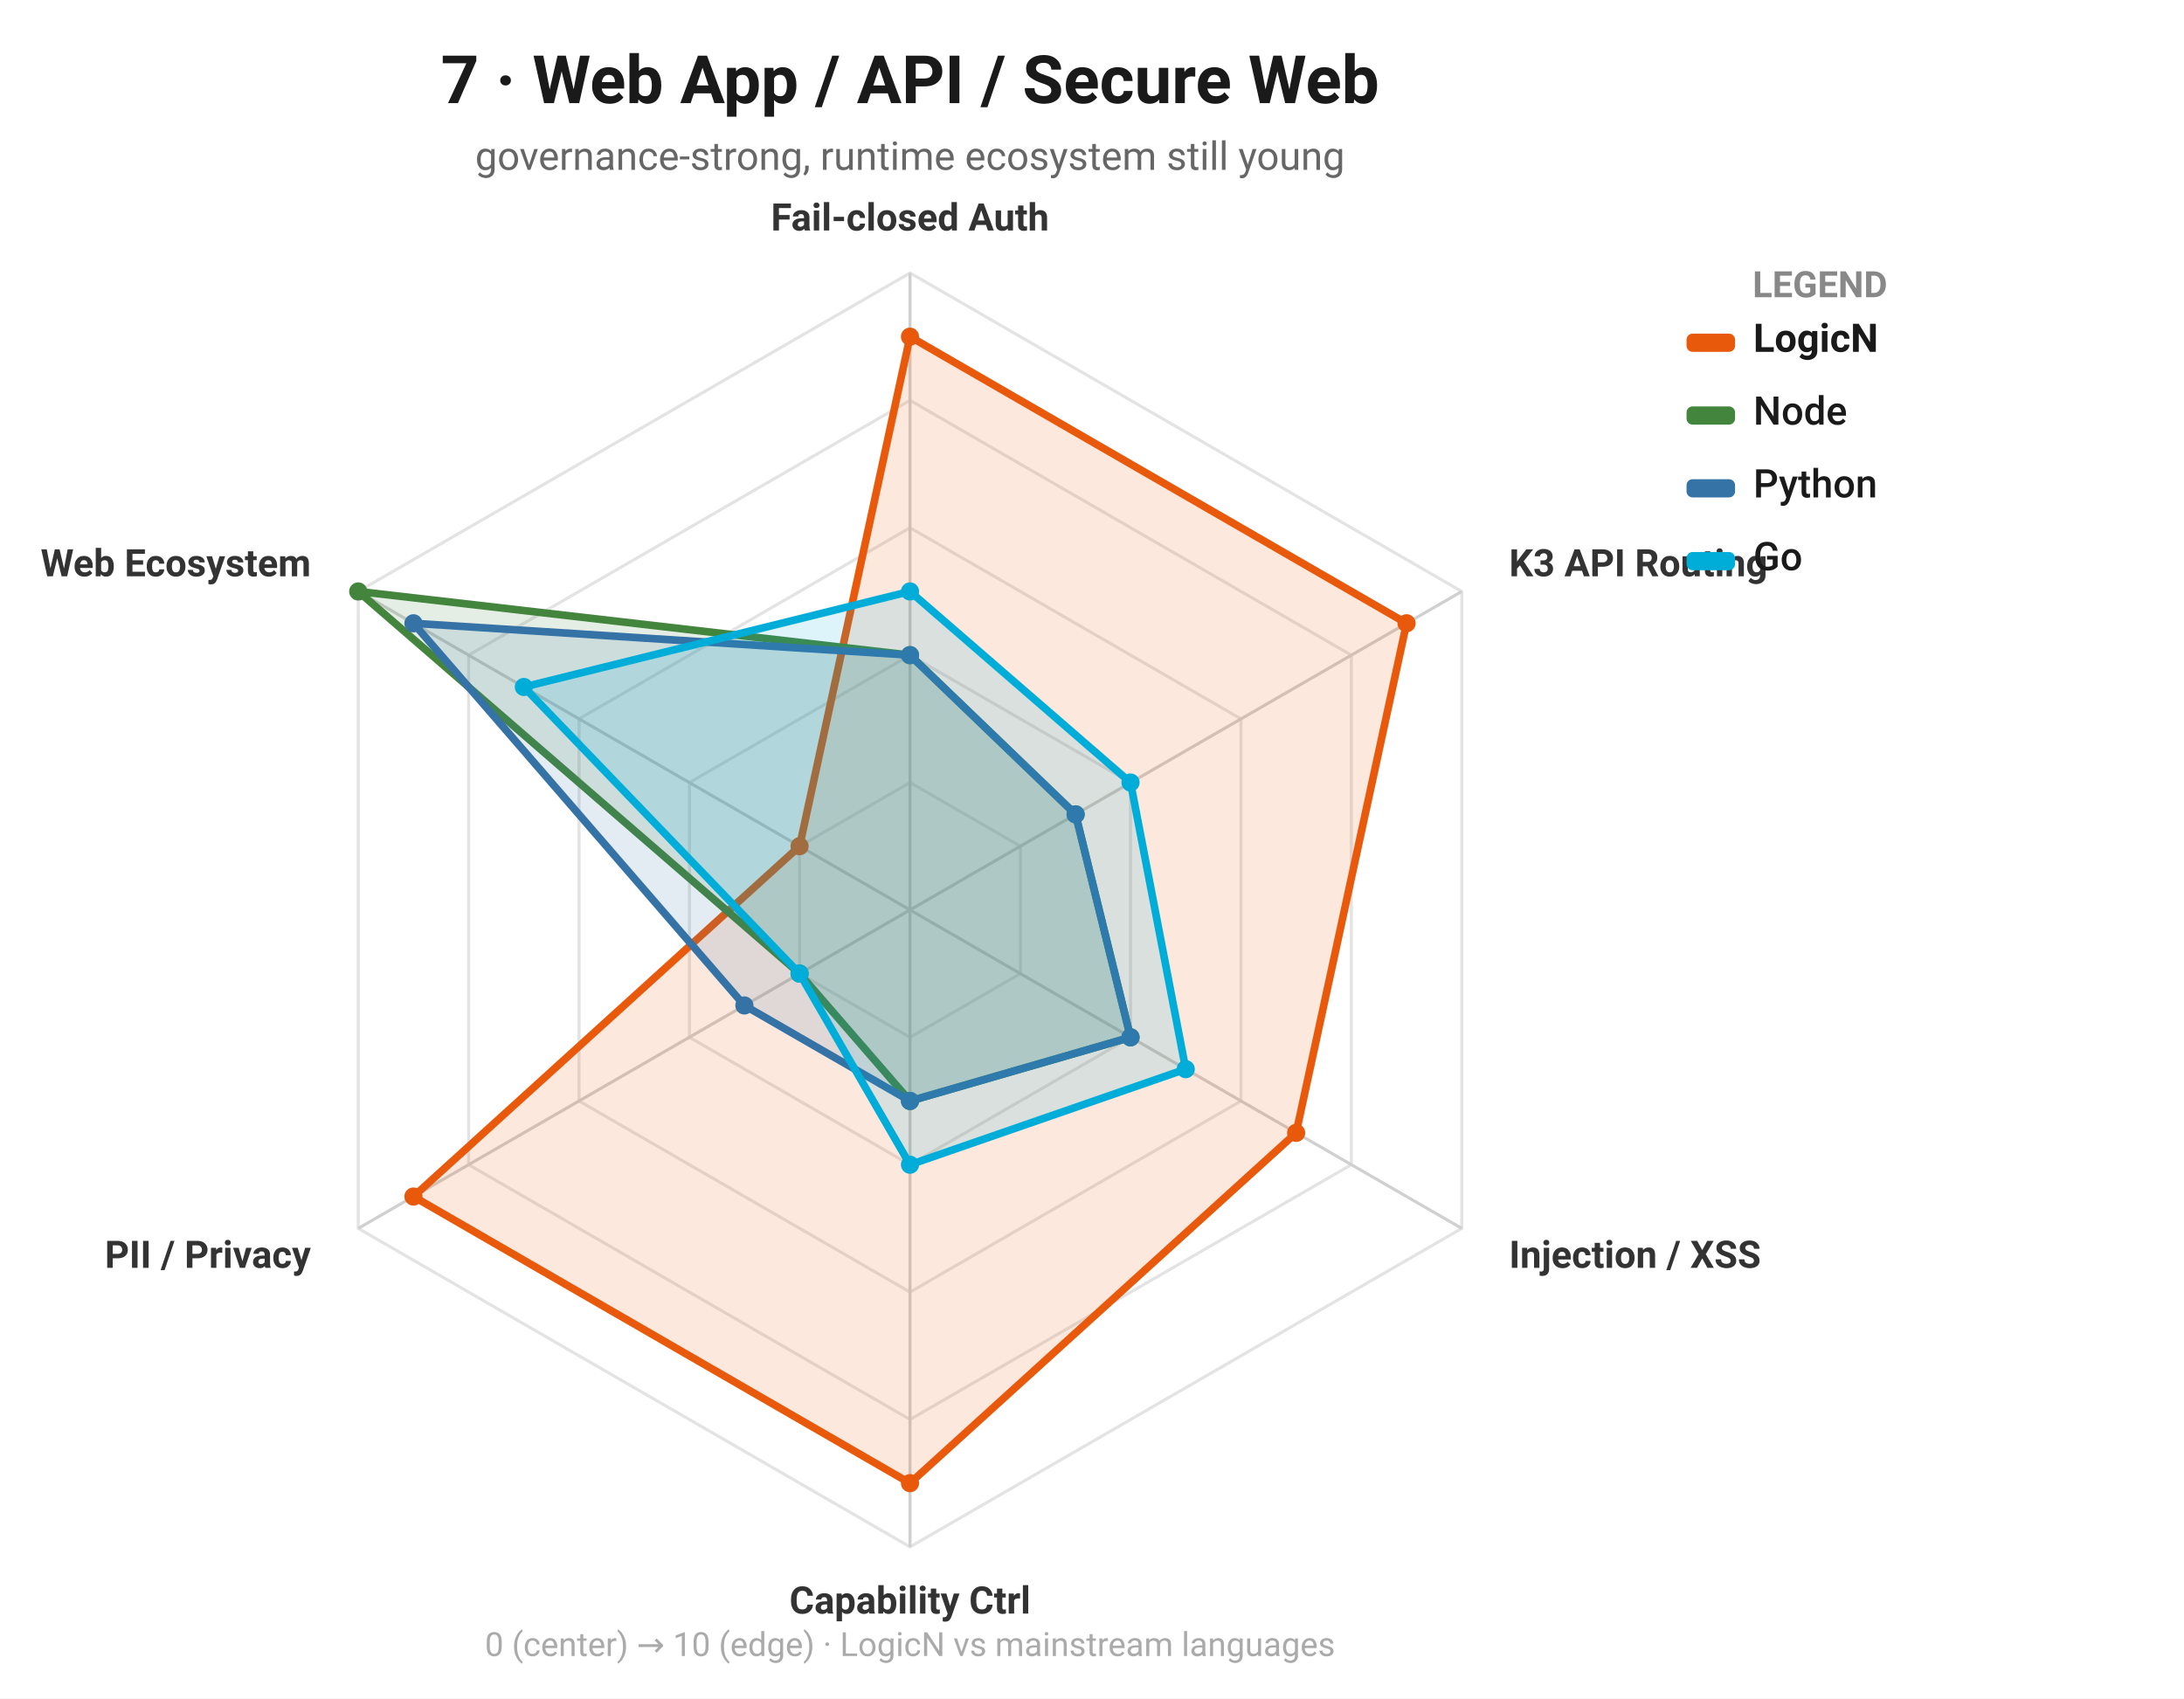
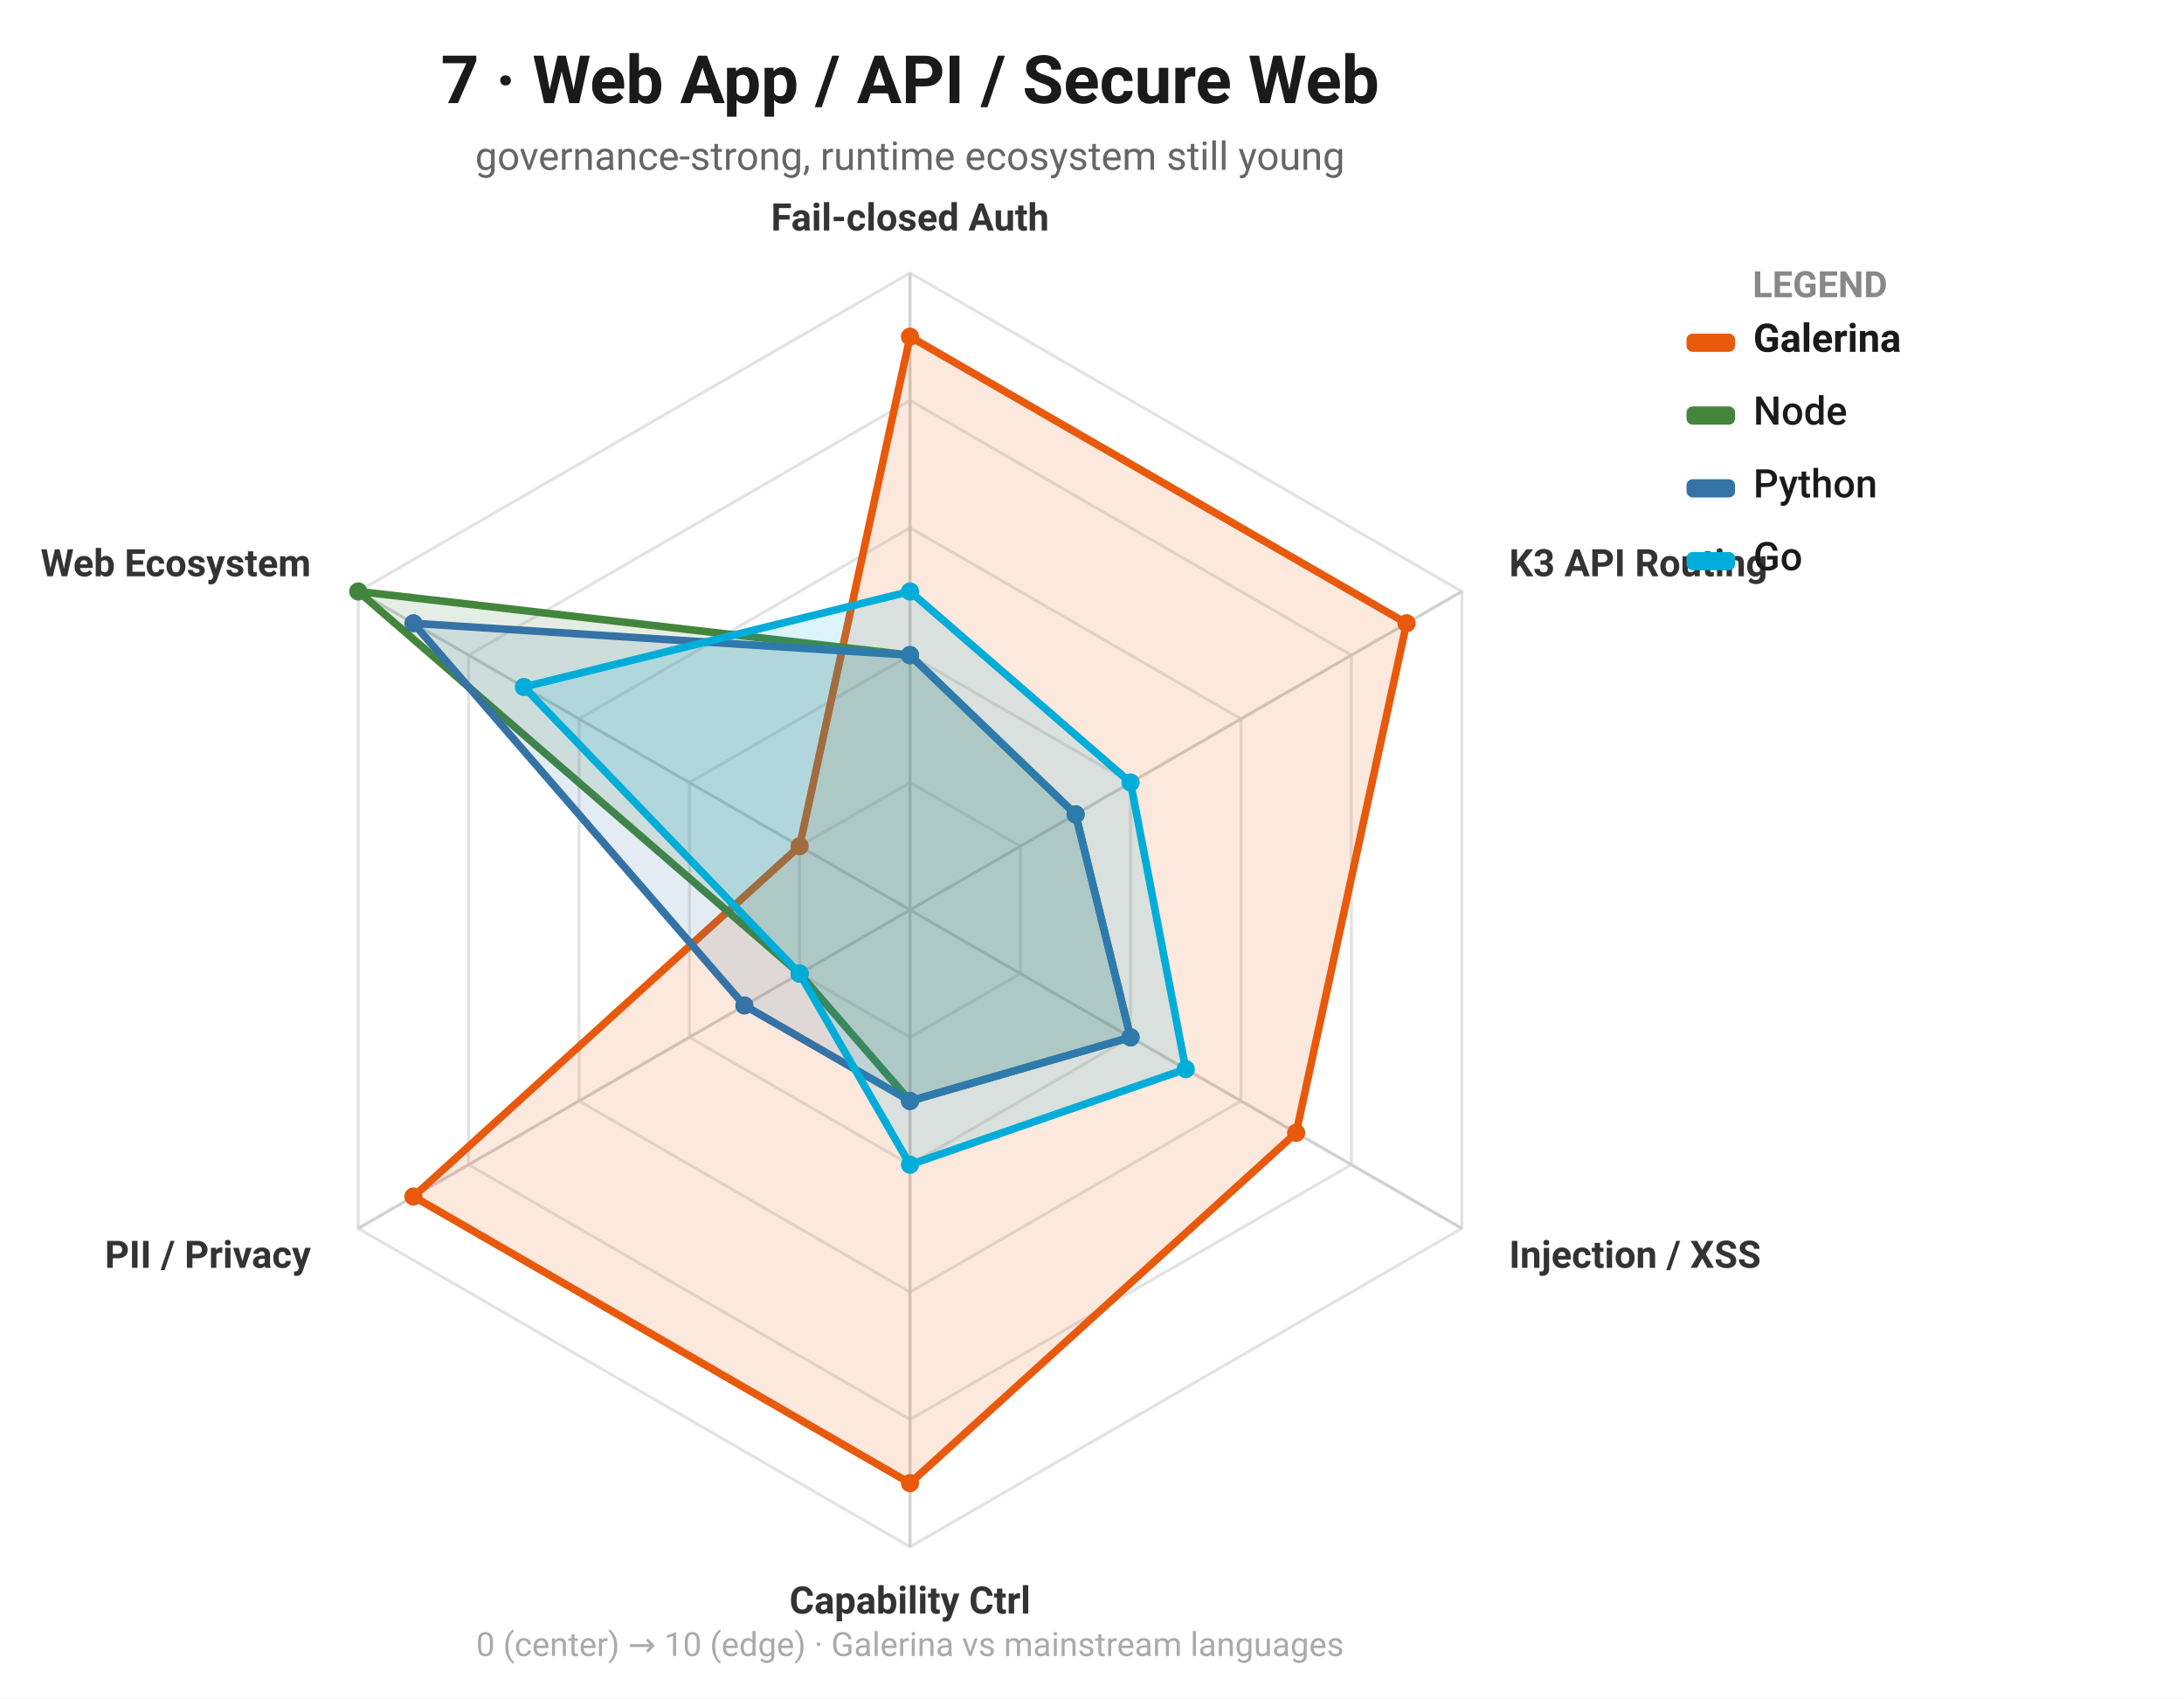
<svg xmlns="http://www.w3.org/2000/svg" viewBox="0 0 720 560" font-family="system-ui,Segoe UI,Roboto,sans-serif">
  <rect width="720" height="560" fill="#ffffff" />
  <text x="300" y="34" text-anchor="middle" font-size="22" font-weight="700" fill="#1a1a1a">7 · Web App / API / Secure Web</text>
  <text x="300" y="56" text-anchor="middle" font-size="13" fill="#666">governance-strong, runtime ecosystem still young</text>
  <polygon points="300.0,258.0 336.4,279.0 336.4,321.0 300.0,342.0 263.6,321.0 263.6,279.0" fill="none" stroke="#e3e3e3" stroke-width="1" />
  <polygon points="300.0,216.0 372.7,258.0 372.7,342.0 300.0,384.0 227.3,342.0 227.3,258.0" fill="none" stroke="#e3e3e3" stroke-width="1" />
  <polygon points="300.0,174.0 409.1,237.0 409.1,363.0 300.0,426.0 190.9,363.0 190.9,237.0" fill="none" stroke="#e3e3e3" stroke-width="1" />
  <polygon points="300.0,132.0 445.5,216.0 445.5,384.0 300.0,468.0 154.5,384.0 154.5,216.0" fill="none" stroke="#e3e3e3" stroke-width="1" />
  <polygon points="300.0,90.0 481.9,195.0 481.9,405.0 300.0,510.0 118.1,405.0 118.1,195.0" fill="none" stroke="#e3e3e3" stroke-width="1" />
  <line x1="300" y1="300" x2="300.0" y2="90.0" stroke="#d0d0d0" stroke-width="1" />
  <text x="300.0" y="76.0" text-anchor="middle" font-size="12.5" font-weight="600" fill="#333">Fail-closed Auth</text>
  <line x1="300" y1="300" x2="481.9" y2="195.0" stroke="#d0d0d0" stroke-width="1" />
  <text x="497.5" y="190.0" text-anchor="start" font-size="12.5" font-weight="600" fill="#333">K3 API Routing</text>
  <line x1="300" y1="300" x2="481.9" y2="405.0" stroke="#d0d0d0" stroke-width="1" />
  <text x="497.5" y="418.0" text-anchor="start" font-size="12.5" font-weight="600" fill="#333">Injection / XSS</text>
  <line x1="300" y1="300" x2="300.0" y2="510.0" stroke="#d0d0d0" stroke-width="1" />
  <text x="300.0" y="532.0" text-anchor="middle" font-size="12.5" font-weight="600" fill="#333">Capability Ctrl</text>
  <line x1="300" y1="300" x2="118.1" y2="405.0" stroke="#d0d0d0" stroke-width="1" />
  <text x="102.5" y="418.0" text-anchor="end" font-size="12.5" font-weight="600" fill="#333">PII / Privacy</text>
  <line x1="300" y1="300" x2="118.1" y2="195.0" stroke="#d0d0d0" stroke-width="1" />
  <text x="102.5" y="190.0" text-anchor="end" font-size="12.5" font-weight="600" fill="#333">Web Ecosystem</text>
  <polygon points="300.0,111.0 463.7,205.5 427.3,373.5 300.0,489.0 136.3,394.5 263.6,279.0" fill="#e8590c" fill-opacity="0.14" stroke="#e8590c" stroke-width="2.5" stroke-linejoin="round" />
  <circle cx="300.0" cy="111.0" r="3" fill="#e8590c" />
  <circle cx="463.7" cy="205.5" r="3" fill="#e8590c" />
  <circle cx="427.3" cy="373.5" r="3" fill="#e8590c" />
  <circle cx="300.0" cy="489.0" r="3" fill="#e8590c" />
  <circle cx="136.3" cy="394.5" r="3" fill="#e8590c" />
  <circle cx="263.6" cy="279.0" r="3" fill="#e8590c" />
  <polygon points="300.0,216.0 354.6,268.5 372.7,342.0 300.0,363.0 263.6,321.0 118.1,195.0" fill="#43853d" fill-opacity="0.14" stroke="#43853d" stroke-width="2.5" stroke-linejoin="round" />
  <circle cx="300.0" cy="216.0" r="3" fill="#43853d" />
  <circle cx="354.6" cy="268.5" r="3" fill="#43853d" />
  <circle cx="372.7" cy="342.0" r="3" fill="#43853d" />
  <circle cx="300.0" cy="363.0" r="3" fill="#43853d" />
  <circle cx="263.6" cy="321.0" r="3" fill="#43853d" />
  <circle cx="118.1" cy="195.0" r="3" fill="#43853d" />
  <polygon points="300.0,216.0 354.6,268.5 372.7,342.0 300.0,363.0 245.4,331.5 136.3,205.5" fill="#3572a5" fill-opacity="0.14" stroke="#3572a5" stroke-width="2.5" stroke-linejoin="round" />
  <circle cx="300.0" cy="216.0" r="3" fill="#3572a5" />
  <circle cx="354.6" cy="268.5" r="3" fill="#3572a5" />
  <circle cx="372.7" cy="342.0" r="3" fill="#3572a5" />
  <circle cx="300.0" cy="363.0" r="3" fill="#3572a5" />
  <circle cx="245.4" cy="331.5" r="3" fill="#3572a5" />
  <circle cx="136.3" cy="205.5" r="3" fill="#3572a5" />
  <polygon points="300.0,195.0 372.7,258.0 390.9,352.5 300.0,384.0 263.6,321.0 172.7,226.5" fill="#00add8" fill-opacity="0.14" stroke="#00add8" stroke-width="2.5" stroke-linejoin="round" />
  <circle cx="300.0" cy="195.0" r="3" fill="#00add8" />
  <circle cx="372.7" cy="258.0" r="3" fill="#00add8" />
  <circle cx="390.9" cy="352.5" r="3" fill="#00add8" />
  <circle cx="300.0" cy="384.0" r="3" fill="#00add8" />
  <circle cx="263.6" cy="321.0" r="3" fill="#00add8" />
  <circle cx="172.7" cy="226.5" r="3" fill="#00add8" />
  <text x="600" y="98" text-anchor="middle" font-size="12" font-weight="700" fill="#888">LEGEND</text>
  <rect x="556" y="110" width="16" height="6" rx="2" fill="#e8590c" />
-   <text x="578" y="116" font-size="13" font-weight="700" fill="#1a1a1a">LogicN</text>
+   <text x="578" y="116" font-size="13" font-weight="700" fill="#1a1a1a">Galerina</text>
  <rect x="556" y="134" width="16" height="6" rx="2" fill="#43853d" />
  <text x="578" y="140" font-size="13" font-weight="500" fill="#1a1a1a">Node</text>
  <rect x="556" y="158" width="16" height="6" rx="2" fill="#3572a5" />
  <text x="578" y="164" font-size="13" font-weight="500" fill="#1a1a1a">Python</text>
  <rect x="556" y="182" width="16" height="6" rx="2" fill="#00add8" />
  <text x="578" y="188" font-size="13" font-weight="500" fill="#1a1a1a">Go</text>
-   <text x="300" y="546" text-anchor="middle" font-size="11" fill="#aaa">0 (center) → 10 (edge) · LogicN vs mainstream languages</text>
+   <text x="300" y="546" text-anchor="middle" font-size="11" fill="#aaa">0 (center) → 10 (edge) · Galerina vs mainstream languages</text>
</svg>
